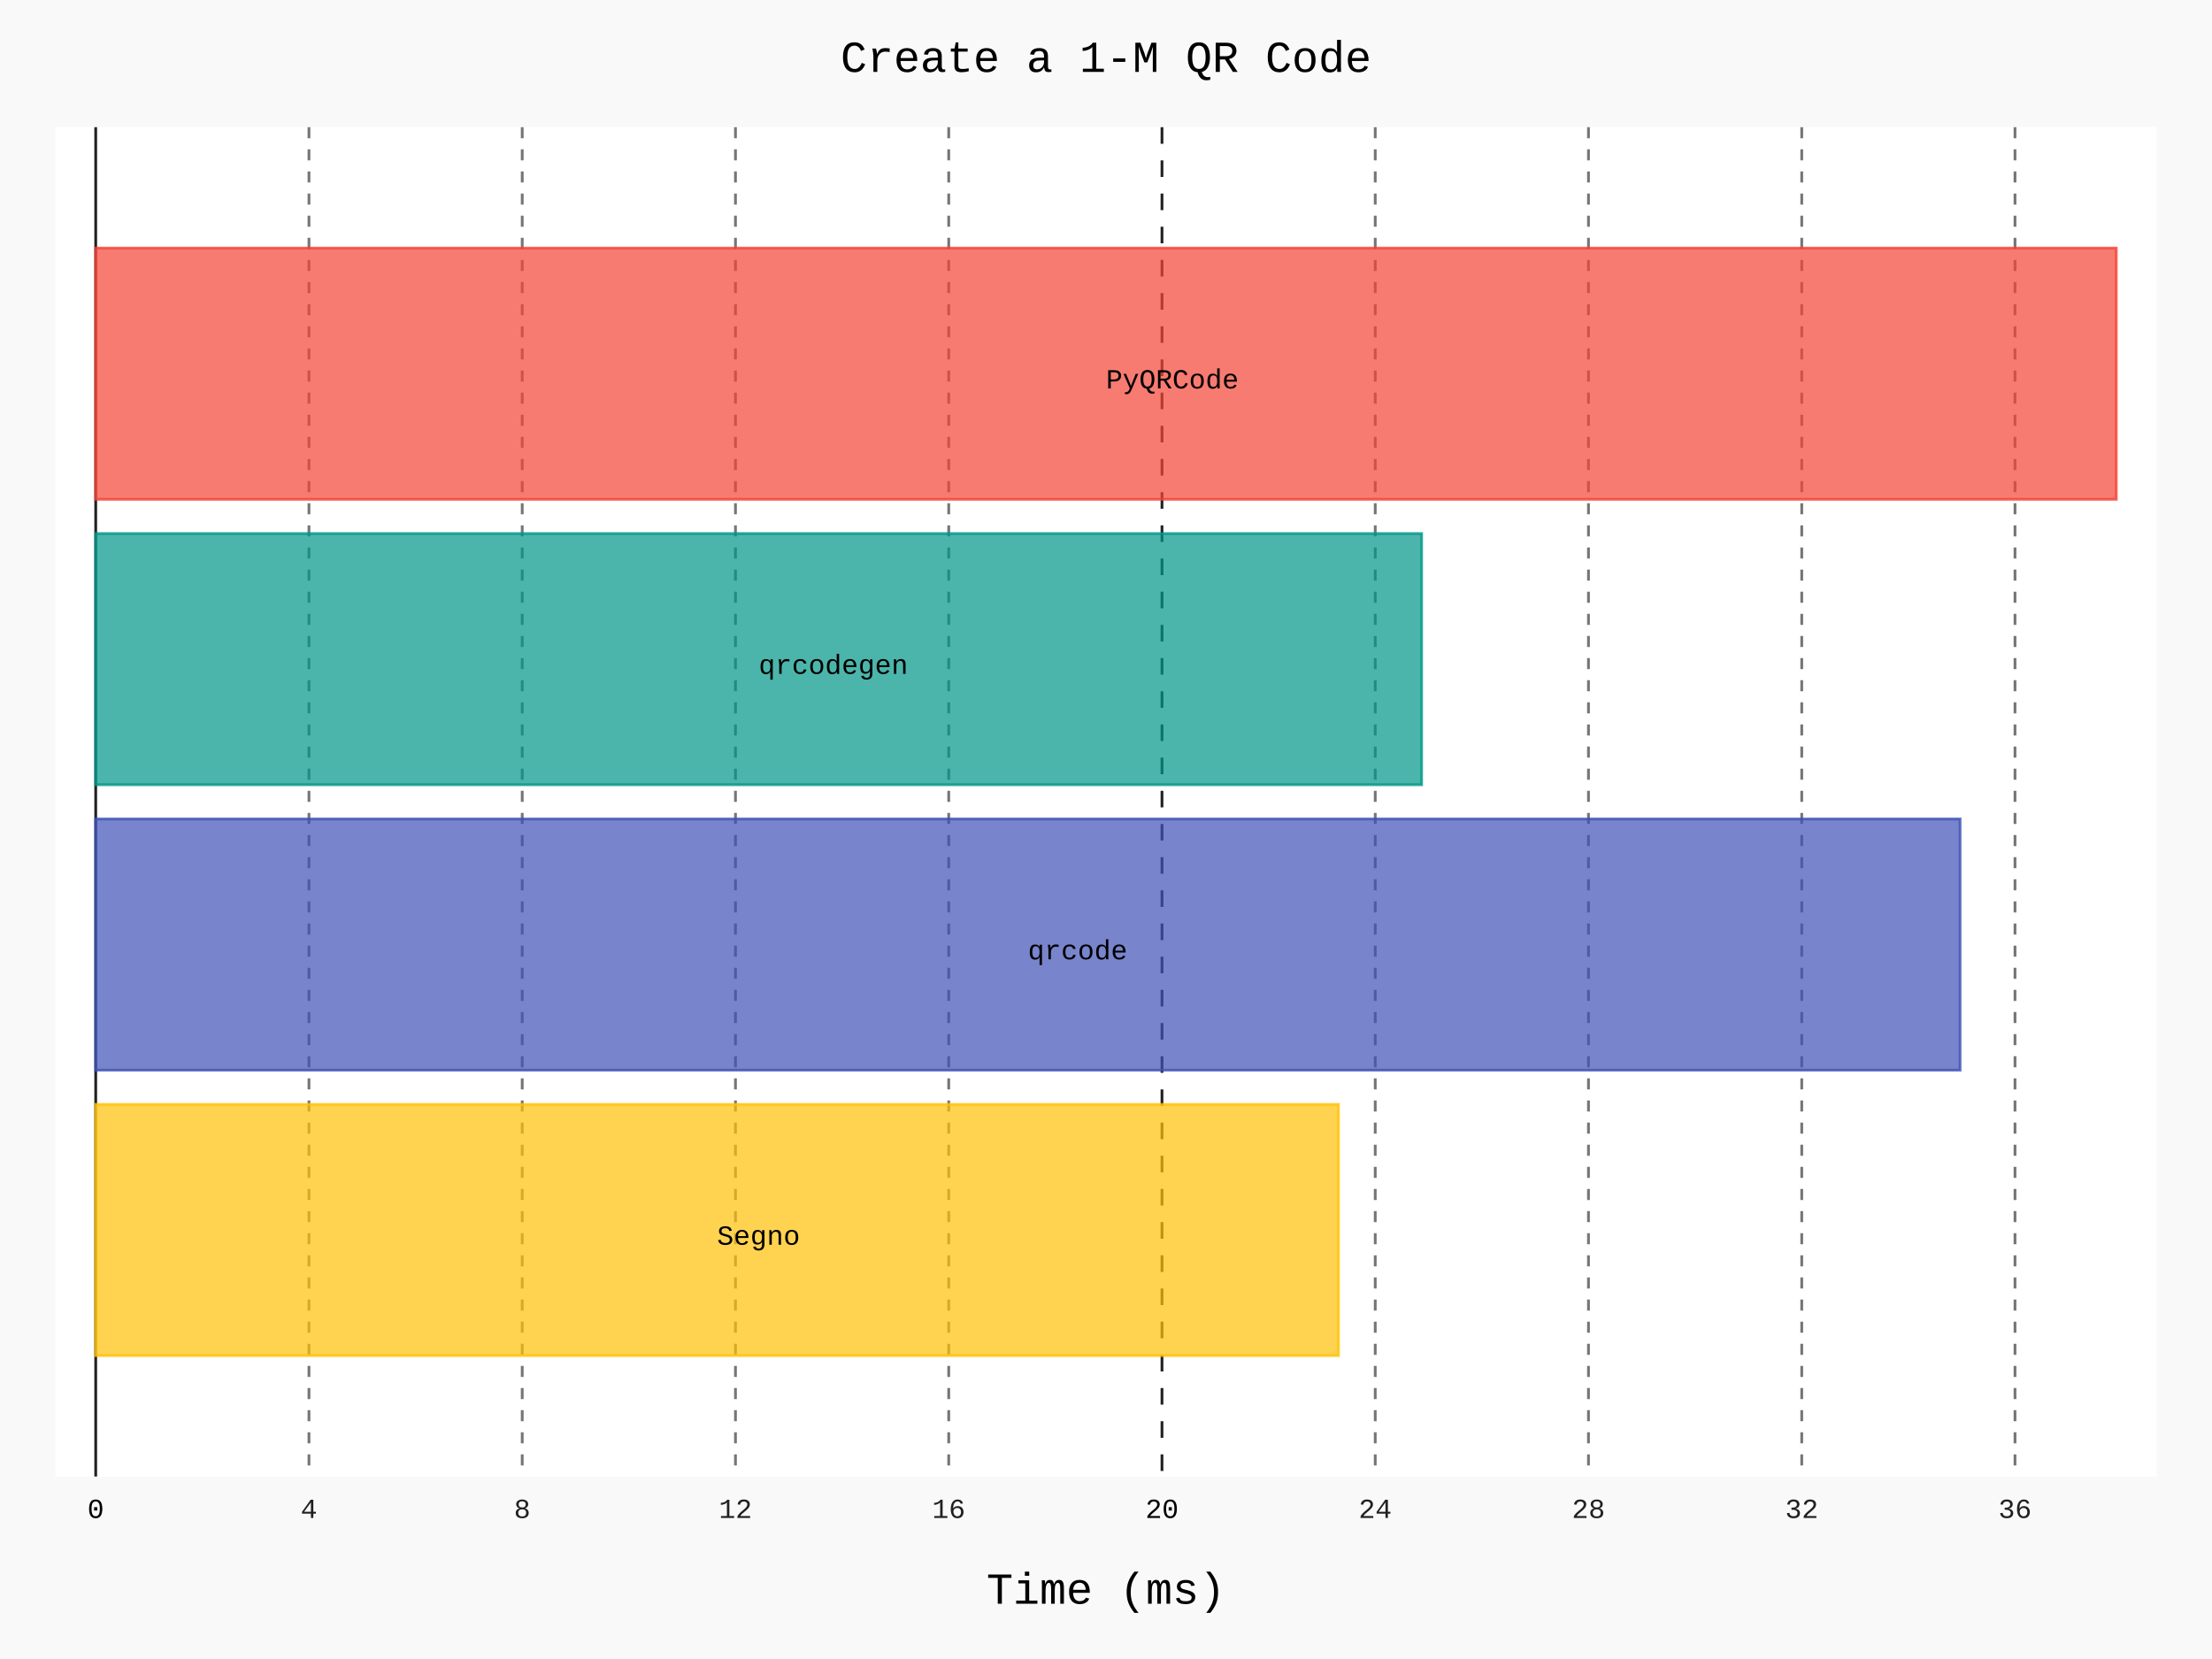
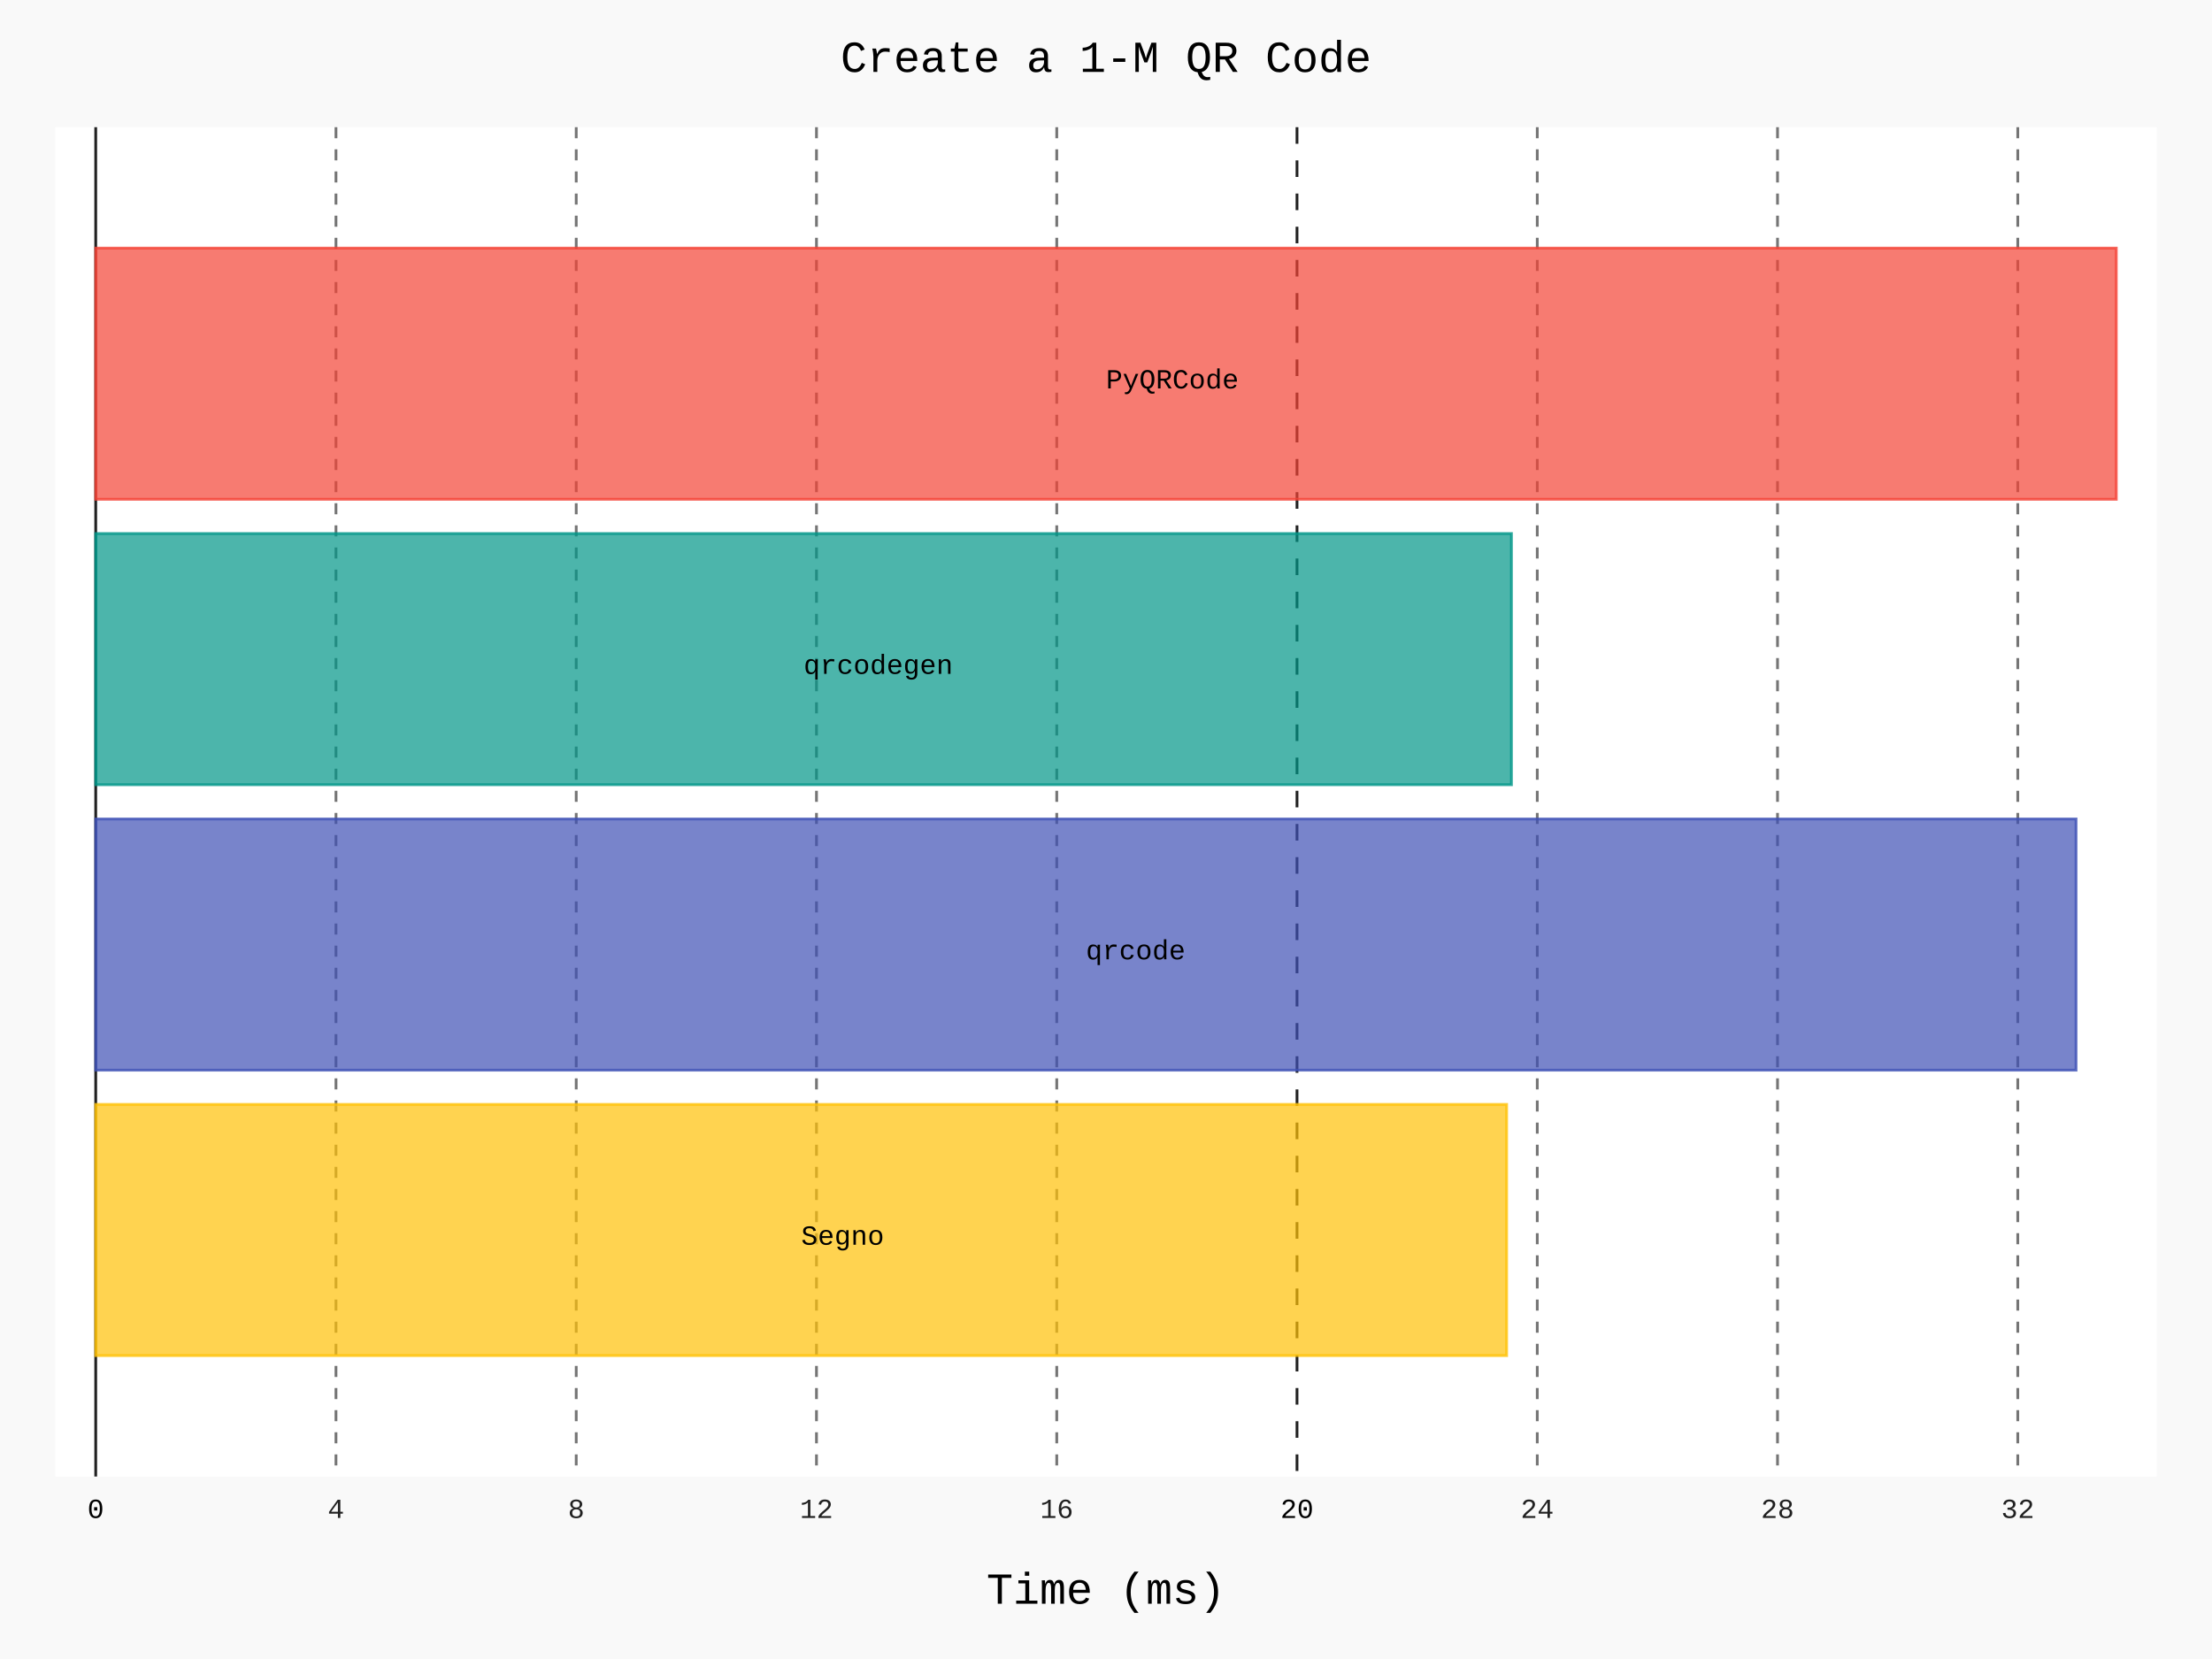
- <svg xmlns="http://www.w3.org/2000/svg" id="chart-4c2a6b83-2c9f-46af-b965-ae0b37baf10b" class="pygal-chart" viewBox="0 0 800 600">
+ <svg xmlns="http://www.w3.org/2000/svg" id="chart-533c153a-011d-4895-9f6a-8ee0e6c94ae9" class="pygal-chart" viewBox="0 0 800 600">
  <defs>
-     <style type="text/css">#chart-4c2a6b83-2c9f-46af-b965-ae0b37baf10b{-webkit-user-select:none;-webkit-font-smoothing:antialiased;font-family:Consolas,"Liberation Mono",Menlo,Courier,monospace}#chart-4c2a6b83-2c9f-46af-b965-ae0b37baf10b .title{font-family:Consolas,"Liberation Mono",Menlo,Courier,monospace;font-size:16px}#chart-4c2a6b83-2c9f-46af-b965-ae0b37baf10b .legends .legend text{font-family:Consolas,"Liberation Mono",Menlo,Courier,monospace;font-size:14px}#chart-4c2a6b83-2c9f-46af-b965-ae0b37baf10b .axis text{font-family:Consolas,"Liberation Mono",Menlo,Courier,monospace;font-size:10px}#chart-4c2a6b83-2c9f-46af-b965-ae0b37baf10b .axis text.major{font-family:Consolas,"Liberation Mono",Menlo,Courier,monospace;font-size:10px}#chart-4c2a6b83-2c9f-46af-b965-ae0b37baf10b .text-overlay text.value{font-family:Consolas,"Liberation Mono",Menlo,Courier,monospace;font-size:16px}#chart-4c2a6b83-2c9f-46af-b965-ae0b37baf10b .text-overlay text.label{font-family:Consolas,"Liberation Mono",Menlo,Courier,monospace;font-size:10px}#chart-4c2a6b83-2c9f-46af-b965-ae0b37baf10b .tooltip{font-family:Consolas,"Liberation Mono",Menlo,Courier,monospace;font-size:14px}#chart-4c2a6b83-2c9f-46af-b965-ae0b37baf10b text.no_data{font-family:Consolas,"Liberation Mono",Menlo,Courier,monospace;font-size:64px}
- #chart-4c2a6b83-2c9f-46af-b965-ae0b37baf10b{background-color:rgba(249,249,249,1)}#chart-4c2a6b83-2c9f-46af-b965-ae0b37baf10b path,#chart-4c2a6b83-2c9f-46af-b965-ae0b37baf10b line,#chart-4c2a6b83-2c9f-46af-b965-ae0b37baf10b rect,#chart-4c2a6b83-2c9f-46af-b965-ae0b37baf10b circle{-webkit-transition:150ms;-moz-transition:150ms;transition:150ms}#chart-4c2a6b83-2c9f-46af-b965-ae0b37baf10b .graph &gt; .background{fill:rgba(249,249,249,1)}#chart-4c2a6b83-2c9f-46af-b965-ae0b37baf10b .plot &gt; .background{fill:rgba(255,255,255,1)}#chart-4c2a6b83-2c9f-46af-b965-ae0b37baf10b .graph{fill:rgba(0,0,0,.87)}#chart-4c2a6b83-2c9f-46af-b965-ae0b37baf10b text.no_data{fill:rgba(0,0,0,1)}#chart-4c2a6b83-2c9f-46af-b965-ae0b37baf10b .title{fill:rgba(0,0,0,1)}#chart-4c2a6b83-2c9f-46af-b965-ae0b37baf10b .legends .legend text{fill:rgba(0,0,0,.87)}#chart-4c2a6b83-2c9f-46af-b965-ae0b37baf10b .legends .legend:hover text{fill:rgba(0,0,0,1)}#chart-4c2a6b83-2c9f-46af-b965-ae0b37baf10b .axis .line{stroke:rgba(0,0,0,1)}#chart-4c2a6b83-2c9f-46af-b965-ae0b37baf10b .axis .guide.line{stroke:rgba(0,0,0,.54)}#chart-4c2a6b83-2c9f-46af-b965-ae0b37baf10b .axis .major.line{stroke:rgba(0,0,0,.87)}#chart-4c2a6b83-2c9f-46af-b965-ae0b37baf10b .axis text.major{fill:rgba(0,0,0,1)}#chart-4c2a6b83-2c9f-46af-b965-ae0b37baf10b .axis.y .guides:hover .guide.line,#chart-4c2a6b83-2c9f-46af-b965-ae0b37baf10b .line-graph .axis.x .guides:hover .guide.line,#chart-4c2a6b83-2c9f-46af-b965-ae0b37baf10b .stackedline-graph .axis.x .guides:hover .guide.line,#chart-4c2a6b83-2c9f-46af-b965-ae0b37baf10b .xy-graph .axis.x .guides:hover .guide.line{stroke:rgba(0,0,0,1)}#chart-4c2a6b83-2c9f-46af-b965-ae0b37baf10b .axis .guides:hover text{fill:rgba(0,0,0,1)}#chart-4c2a6b83-2c9f-46af-b965-ae0b37baf10b .reactive{fill-opacity:.7;stroke-opacity:.8}#chart-4c2a6b83-2c9f-46af-b965-ae0b37baf10b .ci{stroke:rgba(0,0,0,.87)}#chart-4c2a6b83-2c9f-46af-b965-ae0b37baf10b .reactive.active,#chart-4c2a6b83-2c9f-46af-b965-ae0b37baf10b .active .reactive{fill-opacity:.8;stroke-opacity:.9;stroke-width:4}#chart-4c2a6b83-2c9f-46af-b965-ae0b37baf10b .ci .reactive.active{stroke-width:1.5}#chart-4c2a6b83-2c9f-46af-b965-ae0b37baf10b .series text{fill:rgba(0,0,0,1)}#chart-4c2a6b83-2c9f-46af-b965-ae0b37baf10b .tooltip rect{fill:rgba(255,255,255,1);stroke:rgba(0,0,0,1);-webkit-transition:opacity 150ms;-moz-transition:opacity 150ms;transition:opacity 150ms}#chart-4c2a6b83-2c9f-46af-b965-ae0b37baf10b .tooltip .label{fill:rgba(0,0,0,.87)}#chart-4c2a6b83-2c9f-46af-b965-ae0b37baf10b .tooltip .label{fill:rgba(0,0,0,.87)}#chart-4c2a6b83-2c9f-46af-b965-ae0b37baf10b .tooltip .legend{font-size:.8em;fill:rgba(0,0,0,.54)}#chart-4c2a6b83-2c9f-46af-b965-ae0b37baf10b .tooltip .x_label{font-size:.6em;fill:rgba(0,0,0,1)}#chart-4c2a6b83-2c9f-46af-b965-ae0b37baf10b .tooltip .xlink{font-size:.5em;text-decoration:underline}#chart-4c2a6b83-2c9f-46af-b965-ae0b37baf10b .tooltip .value{font-size:1.5em}#chart-4c2a6b83-2c9f-46af-b965-ae0b37baf10b .bound{font-size:.5em}#chart-4c2a6b83-2c9f-46af-b965-ae0b37baf10b .max-value{font-size:.75em;fill:rgba(0,0,0,.54)}#chart-4c2a6b83-2c9f-46af-b965-ae0b37baf10b .map-element{fill:rgba(255,255,255,1);stroke:rgba(0,0,0,.54) !important}#chart-4c2a6b83-2c9f-46af-b965-ae0b37baf10b .map-element .reactive{fill-opacity:inherit;stroke-opacity:inherit}#chart-4c2a6b83-2c9f-46af-b965-ae0b37baf10b .color-0,#chart-4c2a6b83-2c9f-46af-b965-ae0b37baf10b .color-0 a:visited{stroke:#F44336;fill:#F44336}#chart-4c2a6b83-2c9f-46af-b965-ae0b37baf10b .color-1,#chart-4c2a6b83-2c9f-46af-b965-ae0b37baf10b .color-1 a:visited{stroke:#3F51B5;fill:#3F51B5}#chart-4c2a6b83-2c9f-46af-b965-ae0b37baf10b .color-2,#chart-4c2a6b83-2c9f-46af-b965-ae0b37baf10b .color-2 a:visited{stroke:#009688;fill:#009688}#chart-4c2a6b83-2c9f-46af-b965-ae0b37baf10b .color-3,#chart-4c2a6b83-2c9f-46af-b965-ae0b37baf10b .color-3 a:visited{stroke:#FFC107;fill:#FFC107}#chart-4c2a6b83-2c9f-46af-b965-ae0b37baf10b .text-overlay .color-0 text{fill:black}#chart-4c2a6b83-2c9f-46af-b965-ae0b37baf10b .text-overlay .color-1 text{fill:black}#chart-4c2a6b83-2c9f-46af-b965-ae0b37baf10b .text-overlay .color-2 text{fill:black}#chart-4c2a6b83-2c9f-46af-b965-ae0b37baf10b .text-overlay .color-3 text{fill:black}
- #chart-4c2a6b83-2c9f-46af-b965-ae0b37baf10b text.no_data{text-anchor:middle}#chart-4c2a6b83-2c9f-46af-b965-ae0b37baf10b .guide.line{fill:none}#chart-4c2a6b83-2c9f-46af-b965-ae0b37baf10b .centered{text-anchor:middle}#chart-4c2a6b83-2c9f-46af-b965-ae0b37baf10b .title{text-anchor:middle}#chart-4c2a6b83-2c9f-46af-b965-ae0b37baf10b .legends .legend text{fill-opacity:1}#chart-4c2a6b83-2c9f-46af-b965-ae0b37baf10b .axis.x text{text-anchor:middle}#chart-4c2a6b83-2c9f-46af-b965-ae0b37baf10b .axis.x:not(.web) text[transform]{text-anchor:start}#chart-4c2a6b83-2c9f-46af-b965-ae0b37baf10b .axis.x:not(.web) text[transform].backwards{text-anchor:end}#chart-4c2a6b83-2c9f-46af-b965-ae0b37baf10b .axis.y text{text-anchor:end}#chart-4c2a6b83-2c9f-46af-b965-ae0b37baf10b .axis.y text[transform].backwards{text-anchor:start}#chart-4c2a6b83-2c9f-46af-b965-ae0b37baf10b .axis.y2 text{text-anchor:start}#chart-4c2a6b83-2c9f-46af-b965-ae0b37baf10b .axis.y2 text[transform].backwards{text-anchor:end}#chart-4c2a6b83-2c9f-46af-b965-ae0b37baf10b .axis .guide.line{stroke-dasharray:4,4}#chart-4c2a6b83-2c9f-46af-b965-ae0b37baf10b .axis .major.guide.line{stroke-dasharray:6,6}#chart-4c2a6b83-2c9f-46af-b965-ae0b37baf10b .horizontal .axis.y .guide.line,#chart-4c2a6b83-2c9f-46af-b965-ae0b37baf10b .horizontal .axis.y2 .guide.line,#chart-4c2a6b83-2c9f-46af-b965-ae0b37baf10b .vertical .axis.x .guide.line{opacity:0}#chart-4c2a6b83-2c9f-46af-b965-ae0b37baf10b .horizontal .axis.always_show .guide.line,#chart-4c2a6b83-2c9f-46af-b965-ae0b37baf10b .vertical .axis.always_show .guide.line{opacity:1 !important}#chart-4c2a6b83-2c9f-46af-b965-ae0b37baf10b .axis.y .guides:hover .guide.line,#chart-4c2a6b83-2c9f-46af-b965-ae0b37baf10b .axis.y2 .guides:hover .guide.line,#chart-4c2a6b83-2c9f-46af-b965-ae0b37baf10b .axis.x .guides:hover .guide.line{opacity:1}#chart-4c2a6b83-2c9f-46af-b965-ae0b37baf10b .axis .guides:hover text{opacity:1}#chart-4c2a6b83-2c9f-46af-b965-ae0b37baf10b .nofill{fill:none}#chart-4c2a6b83-2c9f-46af-b965-ae0b37baf10b .subtle-fill{fill-opacity:.2}#chart-4c2a6b83-2c9f-46af-b965-ae0b37baf10b .dot{stroke-width:1px;fill-opacity:1}#chart-4c2a6b83-2c9f-46af-b965-ae0b37baf10b .dot.active{stroke-width:5px}#chart-4c2a6b83-2c9f-46af-b965-ae0b37baf10b .dot.negative{fill:transparent}#chart-4c2a6b83-2c9f-46af-b965-ae0b37baf10b text,#chart-4c2a6b83-2c9f-46af-b965-ae0b37baf10b tspan{stroke:none !important}#chart-4c2a6b83-2c9f-46af-b965-ae0b37baf10b .series text.active{opacity:1}#chart-4c2a6b83-2c9f-46af-b965-ae0b37baf10b .tooltip rect{fill-opacity:.95;stroke-width:.5}#chart-4c2a6b83-2c9f-46af-b965-ae0b37baf10b .tooltip text{fill-opacity:1}#chart-4c2a6b83-2c9f-46af-b965-ae0b37baf10b .showable{visibility:hidden}#chart-4c2a6b83-2c9f-46af-b965-ae0b37baf10b .showable.shown{visibility:visible}#chart-4c2a6b83-2c9f-46af-b965-ae0b37baf10b .gauge-background{fill:rgba(229,229,229,1);stroke:none}#chart-4c2a6b83-2c9f-46af-b965-ae0b37baf10b .bg-lines{stroke:rgba(249,249,249,1);stroke-width:2px}</style>
+     <style type="text/css">#chart-533c153a-011d-4895-9f6a-8ee0e6c94ae9{-webkit-user-select:none;-webkit-font-smoothing:antialiased;font-family:Consolas,"Liberation Mono",Menlo,Courier,monospace}#chart-533c153a-011d-4895-9f6a-8ee0e6c94ae9 .title{font-family:Consolas,"Liberation Mono",Menlo,Courier,monospace;font-size:16px}#chart-533c153a-011d-4895-9f6a-8ee0e6c94ae9 .legends .legend text{font-family:Consolas,"Liberation Mono",Menlo,Courier,monospace;font-size:14px}#chart-533c153a-011d-4895-9f6a-8ee0e6c94ae9 .axis text{font-family:Consolas,"Liberation Mono",Menlo,Courier,monospace;font-size:10px}#chart-533c153a-011d-4895-9f6a-8ee0e6c94ae9 .axis text.major{font-family:Consolas,"Liberation Mono",Menlo,Courier,monospace;font-size:10px}#chart-533c153a-011d-4895-9f6a-8ee0e6c94ae9 .text-overlay text.value{font-family:Consolas,"Liberation Mono",Menlo,Courier,monospace;font-size:16px}#chart-533c153a-011d-4895-9f6a-8ee0e6c94ae9 .text-overlay text.label{font-family:Consolas,"Liberation Mono",Menlo,Courier,monospace;font-size:10px}#chart-533c153a-011d-4895-9f6a-8ee0e6c94ae9 .tooltip{font-family:Consolas,"Liberation Mono",Menlo,Courier,monospace;font-size:14px}#chart-533c153a-011d-4895-9f6a-8ee0e6c94ae9 text.no_data{font-family:Consolas,"Liberation Mono",Menlo,Courier,monospace;font-size:64px}
+ #chart-533c153a-011d-4895-9f6a-8ee0e6c94ae9{background-color:rgba(249,249,249,1)}#chart-533c153a-011d-4895-9f6a-8ee0e6c94ae9 path,#chart-533c153a-011d-4895-9f6a-8ee0e6c94ae9 line,#chart-533c153a-011d-4895-9f6a-8ee0e6c94ae9 rect,#chart-533c153a-011d-4895-9f6a-8ee0e6c94ae9 circle{-webkit-transition:150ms;-moz-transition:150ms;transition:150ms}#chart-533c153a-011d-4895-9f6a-8ee0e6c94ae9 .graph &gt; .background{fill:rgba(249,249,249,1)}#chart-533c153a-011d-4895-9f6a-8ee0e6c94ae9 .plot &gt; .background{fill:rgba(255,255,255,1)}#chart-533c153a-011d-4895-9f6a-8ee0e6c94ae9 .graph{fill:rgba(0,0,0,.87)}#chart-533c153a-011d-4895-9f6a-8ee0e6c94ae9 text.no_data{fill:rgba(0,0,0,1)}#chart-533c153a-011d-4895-9f6a-8ee0e6c94ae9 .title{fill:rgba(0,0,0,1)}#chart-533c153a-011d-4895-9f6a-8ee0e6c94ae9 .legends .legend text{fill:rgba(0,0,0,.87)}#chart-533c153a-011d-4895-9f6a-8ee0e6c94ae9 .legends .legend:hover text{fill:rgba(0,0,0,1)}#chart-533c153a-011d-4895-9f6a-8ee0e6c94ae9 .axis .line{stroke:rgba(0,0,0,1)}#chart-533c153a-011d-4895-9f6a-8ee0e6c94ae9 .axis .guide.line{stroke:rgba(0,0,0,.54)}#chart-533c153a-011d-4895-9f6a-8ee0e6c94ae9 .axis .major.line{stroke:rgba(0,0,0,.87)}#chart-533c153a-011d-4895-9f6a-8ee0e6c94ae9 .axis text.major{fill:rgba(0,0,0,1)}#chart-533c153a-011d-4895-9f6a-8ee0e6c94ae9 .axis.y .guides:hover .guide.line,#chart-533c153a-011d-4895-9f6a-8ee0e6c94ae9 .line-graph .axis.x .guides:hover .guide.line,#chart-533c153a-011d-4895-9f6a-8ee0e6c94ae9 .stackedline-graph .axis.x .guides:hover .guide.line,#chart-533c153a-011d-4895-9f6a-8ee0e6c94ae9 .xy-graph .axis.x .guides:hover .guide.line{stroke:rgba(0,0,0,1)}#chart-533c153a-011d-4895-9f6a-8ee0e6c94ae9 .axis .guides:hover text{fill:rgba(0,0,0,1)}#chart-533c153a-011d-4895-9f6a-8ee0e6c94ae9 .reactive{fill-opacity:.7;stroke-opacity:.8}#chart-533c153a-011d-4895-9f6a-8ee0e6c94ae9 .ci{stroke:rgba(0,0,0,.87)}#chart-533c153a-011d-4895-9f6a-8ee0e6c94ae9 .reactive.active,#chart-533c153a-011d-4895-9f6a-8ee0e6c94ae9 .active .reactive{fill-opacity:.8;stroke-opacity:.9;stroke-width:4}#chart-533c153a-011d-4895-9f6a-8ee0e6c94ae9 .ci .reactive.active{stroke-width:1.5}#chart-533c153a-011d-4895-9f6a-8ee0e6c94ae9 .series text{fill:rgba(0,0,0,1)}#chart-533c153a-011d-4895-9f6a-8ee0e6c94ae9 .tooltip rect{fill:rgba(255,255,255,1);stroke:rgba(0,0,0,1);-webkit-transition:opacity 150ms;-moz-transition:opacity 150ms;transition:opacity 150ms}#chart-533c153a-011d-4895-9f6a-8ee0e6c94ae9 .tooltip .label{fill:rgba(0,0,0,.87)}#chart-533c153a-011d-4895-9f6a-8ee0e6c94ae9 .tooltip .label{fill:rgba(0,0,0,.87)}#chart-533c153a-011d-4895-9f6a-8ee0e6c94ae9 .tooltip .legend{font-size:.8em;fill:rgba(0,0,0,.54)}#chart-533c153a-011d-4895-9f6a-8ee0e6c94ae9 .tooltip .x_label{font-size:.6em;fill:rgba(0,0,0,1)}#chart-533c153a-011d-4895-9f6a-8ee0e6c94ae9 .tooltip .xlink{font-size:.5em;text-decoration:underline}#chart-533c153a-011d-4895-9f6a-8ee0e6c94ae9 .tooltip .value{font-size:1.5em}#chart-533c153a-011d-4895-9f6a-8ee0e6c94ae9 .bound{font-size:.5em}#chart-533c153a-011d-4895-9f6a-8ee0e6c94ae9 .max-value{font-size:.75em;fill:rgba(0,0,0,.54)}#chart-533c153a-011d-4895-9f6a-8ee0e6c94ae9 .map-element{fill:rgba(255,255,255,1);stroke:rgba(0,0,0,.54) !important}#chart-533c153a-011d-4895-9f6a-8ee0e6c94ae9 .map-element .reactive{fill-opacity:inherit;stroke-opacity:inherit}#chart-533c153a-011d-4895-9f6a-8ee0e6c94ae9 .color-0,#chart-533c153a-011d-4895-9f6a-8ee0e6c94ae9 .color-0 a:visited{stroke:#F44336;fill:#F44336}#chart-533c153a-011d-4895-9f6a-8ee0e6c94ae9 .color-1,#chart-533c153a-011d-4895-9f6a-8ee0e6c94ae9 .color-1 a:visited{stroke:#3F51B5;fill:#3F51B5}#chart-533c153a-011d-4895-9f6a-8ee0e6c94ae9 .color-2,#chart-533c153a-011d-4895-9f6a-8ee0e6c94ae9 .color-2 a:visited{stroke:#009688;fill:#009688}#chart-533c153a-011d-4895-9f6a-8ee0e6c94ae9 .color-3,#chart-533c153a-011d-4895-9f6a-8ee0e6c94ae9 .color-3 a:visited{stroke:#FFC107;fill:#FFC107}#chart-533c153a-011d-4895-9f6a-8ee0e6c94ae9 .text-overlay .color-0 text{fill:black}#chart-533c153a-011d-4895-9f6a-8ee0e6c94ae9 .text-overlay .color-1 text{fill:black}#chart-533c153a-011d-4895-9f6a-8ee0e6c94ae9 .text-overlay .color-2 text{fill:black}#chart-533c153a-011d-4895-9f6a-8ee0e6c94ae9 .text-overlay .color-3 text{fill:black}
+ #chart-533c153a-011d-4895-9f6a-8ee0e6c94ae9 text.no_data{text-anchor:middle}#chart-533c153a-011d-4895-9f6a-8ee0e6c94ae9 .guide.line{fill:none}#chart-533c153a-011d-4895-9f6a-8ee0e6c94ae9 .centered{text-anchor:middle}#chart-533c153a-011d-4895-9f6a-8ee0e6c94ae9 .title{text-anchor:middle}#chart-533c153a-011d-4895-9f6a-8ee0e6c94ae9 .legends .legend text{fill-opacity:1}#chart-533c153a-011d-4895-9f6a-8ee0e6c94ae9 .axis.x text{text-anchor:middle}#chart-533c153a-011d-4895-9f6a-8ee0e6c94ae9 .axis.x:not(.web) text[transform]{text-anchor:start}#chart-533c153a-011d-4895-9f6a-8ee0e6c94ae9 .axis.x:not(.web) text[transform].backwards{text-anchor:end}#chart-533c153a-011d-4895-9f6a-8ee0e6c94ae9 .axis.y text{text-anchor:end}#chart-533c153a-011d-4895-9f6a-8ee0e6c94ae9 .axis.y text[transform].backwards{text-anchor:start}#chart-533c153a-011d-4895-9f6a-8ee0e6c94ae9 .axis.y2 text{text-anchor:start}#chart-533c153a-011d-4895-9f6a-8ee0e6c94ae9 .axis.y2 text[transform].backwards{text-anchor:end}#chart-533c153a-011d-4895-9f6a-8ee0e6c94ae9 .axis .guide.line{stroke-dasharray:4,4}#chart-533c153a-011d-4895-9f6a-8ee0e6c94ae9 .axis .major.guide.line{stroke-dasharray:6,6}#chart-533c153a-011d-4895-9f6a-8ee0e6c94ae9 .horizontal .axis.y .guide.line,#chart-533c153a-011d-4895-9f6a-8ee0e6c94ae9 .horizontal .axis.y2 .guide.line,#chart-533c153a-011d-4895-9f6a-8ee0e6c94ae9 .vertical .axis.x .guide.line{opacity:0}#chart-533c153a-011d-4895-9f6a-8ee0e6c94ae9 .horizontal .axis.always_show .guide.line,#chart-533c153a-011d-4895-9f6a-8ee0e6c94ae9 .vertical .axis.always_show .guide.line{opacity:1 !important}#chart-533c153a-011d-4895-9f6a-8ee0e6c94ae9 .axis.y .guides:hover .guide.line,#chart-533c153a-011d-4895-9f6a-8ee0e6c94ae9 .axis.y2 .guides:hover .guide.line,#chart-533c153a-011d-4895-9f6a-8ee0e6c94ae9 .axis.x .guides:hover .guide.line{opacity:1}#chart-533c153a-011d-4895-9f6a-8ee0e6c94ae9 .axis .guides:hover text{opacity:1}#chart-533c153a-011d-4895-9f6a-8ee0e6c94ae9 .nofill{fill:none}#chart-533c153a-011d-4895-9f6a-8ee0e6c94ae9 .subtle-fill{fill-opacity:.2}#chart-533c153a-011d-4895-9f6a-8ee0e6c94ae9 .dot{stroke-width:1px;fill-opacity:1}#chart-533c153a-011d-4895-9f6a-8ee0e6c94ae9 .dot.active{stroke-width:5px}#chart-533c153a-011d-4895-9f6a-8ee0e6c94ae9 .dot.negative{fill:transparent}#chart-533c153a-011d-4895-9f6a-8ee0e6c94ae9 text,#chart-533c153a-011d-4895-9f6a-8ee0e6c94ae9 tspan{stroke:none !important}#chart-533c153a-011d-4895-9f6a-8ee0e6c94ae9 .series text.active{opacity:1}#chart-533c153a-011d-4895-9f6a-8ee0e6c94ae9 .tooltip rect{fill-opacity:.95;stroke-width:.5}#chart-533c153a-011d-4895-9f6a-8ee0e6c94ae9 .tooltip text{fill-opacity:1}#chart-533c153a-011d-4895-9f6a-8ee0e6c94ae9 .showable{visibility:hidden}#chart-533c153a-011d-4895-9f6a-8ee0e6c94ae9 .showable.shown{visibility:visible}#chart-533c153a-011d-4895-9f6a-8ee0e6c94ae9 .gauge-background{fill:rgba(229,229,229,1);stroke:none}#chart-533c153a-011d-4895-9f6a-8ee0e6c94ae9 .bg-lines{stroke:rgba(249,249,249,1);stroke-width:2px}</style>
  </defs>
  <g class="graph horizontalbar-graph horizontal">
    <rect class="background" height="600" width="800" x="0" y="0" />
    <g class="plot" transform="translate(20, 46)">
      <rect class="background" height="488" width="760" x="0" y="0" />
      <g class="axis x">
        <g class="guides">
          <path class="axis major line" d="M14.615 0 v488" />
          <text class="major" x="14.615" y="503.0">0</text>
        </g>
        <g class="guides">
-           <path class="guide line" d="M91.741 0 v488" />
-           <text class="" x="91.741" y="503.0">4</text>
+           <path class="guide line" d="M101.508 0 v488" />
+           <text class="" x="101.508" y="503.0">4</text>
        </g>
        <g class="guides">
-           <path class="guide line" d="M168.867 0 v488" />
-           <text class="" x="168.867" y="503.0">8</text>
+           <path class="guide line" d="M188.401 0 v488" />
+           <text class="" x="188.401" y="503.0">8</text>
        </g>
        <g class="guides">
-           <path class="guide line" d="M245.994 0 v488" />
-           <text class="" x="245.994" y="503.0">12</text>
+           <path class="guide line" d="M275.294 0 v488" />
+           <text class="" x="275.294" y="503.0">12</text>
        </g>
        <g class="guides">
-           <path class="guide line" d="M323.12 0 v488" />
-           <text class="" x="323.12" y="503.0">16</text>
+           <path class="guide line" d="M362.187 0 v488" />
+           <text class="" x="362.187" y="503.0">16</text>
        </g>
        <g class="guides">
-           <path class="major guide line" d="M400.246 0 v488" />
-           <text class="major" x="400.246" y="503.0">20</text>
+           <path class="major guide line" d="M449.08 0 v488" />
+           <text class="major" x="449.08" y="503.0">20</text>
        </g>
        <g class="guides">
-           <path class="guide line" d="M477.372 0 v488" />
-           <text class="" x="477.372" y="503.0">24</text>
+           <path class="guide line" d="M535.973 0 v488" />
+           <text class="" x="535.973" y="503.0">24</text>
        </g>
        <g class="guides">
-           <path class="guide line" d="M554.498 0 v488" />
-           <text class="" x="554.498" y="503.0">28</text>
+           <path class="guide line" d="M622.866 0 v488" />
+           <text class="" x="622.866" y="503.0">28</text>
        </g>
        <g class="guides">
-           <path class="guide line" d="M631.624 0 v488" />
-           <text class="" x="631.624" y="503.0">32</text>
-         </g>
-         <g class="guides">
-           <path class="guide line" d="M708.75 0 v488" />
-           <text class="" x="708.75" y="503.0">36</text>
+           <path class="guide line" d="M709.759 0 v488" />
+           <text class="" x="709.759" y="503.0">32</text>
        </g>
      </g>
      <g class="series serie-3 color-3">
        <g class="bars">
          <g class="bar" style="fill: #FFC107; stroke: #FFC107">
-             <rect class="rect reactive tooltip-trigger" height="90.843" rx="0" ry="0" width="449.452" x="14.615" y="353.425" />
+             <rect class="rect reactive tooltip-trigger" height="90.843" rx="0" ry="0" width="510.279" x="14.615" y="353.425" />
          </g>
        </g>
      </g>
      <g class="series serie-2 color-2">
        <g class="bars">
          <g class="bar" style="fill: #3F51B5; stroke: #3F51B5">
-             <rect class="rect reactive tooltip-trigger" height="90.843" rx="0" ry="0" width="674.274" x="14.615" y="250.194" />
+             <rect class="rect reactive tooltip-trigger" height="90.843" rx="0" ry="0" width="716.215" x="14.615" y="250.194" />
          </g>
        </g>
      </g>
      <g class="series serie-1 color-1">
        <g class="bars">
          <g class="bar" style="fill: #009688; stroke: #009688">
-             <rect class="rect reactive tooltip-trigger" height="90.843" rx="0" ry="0" width="479.531" x="14.615" y="146.963" />
+             <rect class="rect reactive tooltip-trigger" height="90.843" rx="0" ry="0" width="512.016" x="14.615" y="146.963" />
          </g>
        </g>
      </g>
      <g class="series serie-0 color-0">
        <g class="bars">
          <g class="bar" style="fill: #F44336; stroke: #F44336">
            <rect class="rect reactive tooltip-trigger" height="90.843" rx="0" ry="0" width="730.769" x="14.615" y="43.732" />
          </g>
        </g>
      </g>
    </g>
    <g class="titles">
      <text class="title plot_title" x="400.0" y="26">Create a 1-M QR Code</text>
      <text class="title" x="400.0" y="580">Time (ms)</text>
    </g>
    <g class="plot overlay" transform="translate(20, 46)">
      <g class="series serie-3 color-3" />
      <g class="series serie-2 color-2" />
      <g class="series serie-1 color-1" />
      <g class="series serie-0 color-0" />
    </g>
    <g class="plot text-overlay" transform="translate(20, 46)">
      <g class="series serie-3 color-3">
-         <text class="label" x="239.341" y="404.179">Segno</text>
+         <text class="label" x="269.755" y="404.179">Segno</text>
      </g>
      <g class="series serie-2 color-2">
-         <text class="label" x="351.753" y="300.949">qrcode</text>
+         <text class="label" x="372.723" y="300.949">qrcode</text>
      </g>
      <g class="series serie-1 color-1">
-         <text class="label" x="254.381" y="197.718">qrcodegen</text>
+         <text class="label" x="270.624" y="197.718">qrcodegen</text>
      </g>
      <g class="series serie-0 color-0">
        <text class="label" x="380.0" y="94.487">PyQRCode</text>
      </g>
    </g>
    <g class="plot tooltip-overlay" transform="translate(20, 46)">
      <g class="tooltip" style="opacity: 0" transform="translate(0 0)">
        <rect class="tooltip-box" height="0" rx="0" ry="0" width="0" />
        <g class="text" />
      </g>
    </g>
  </g>
</svg>
